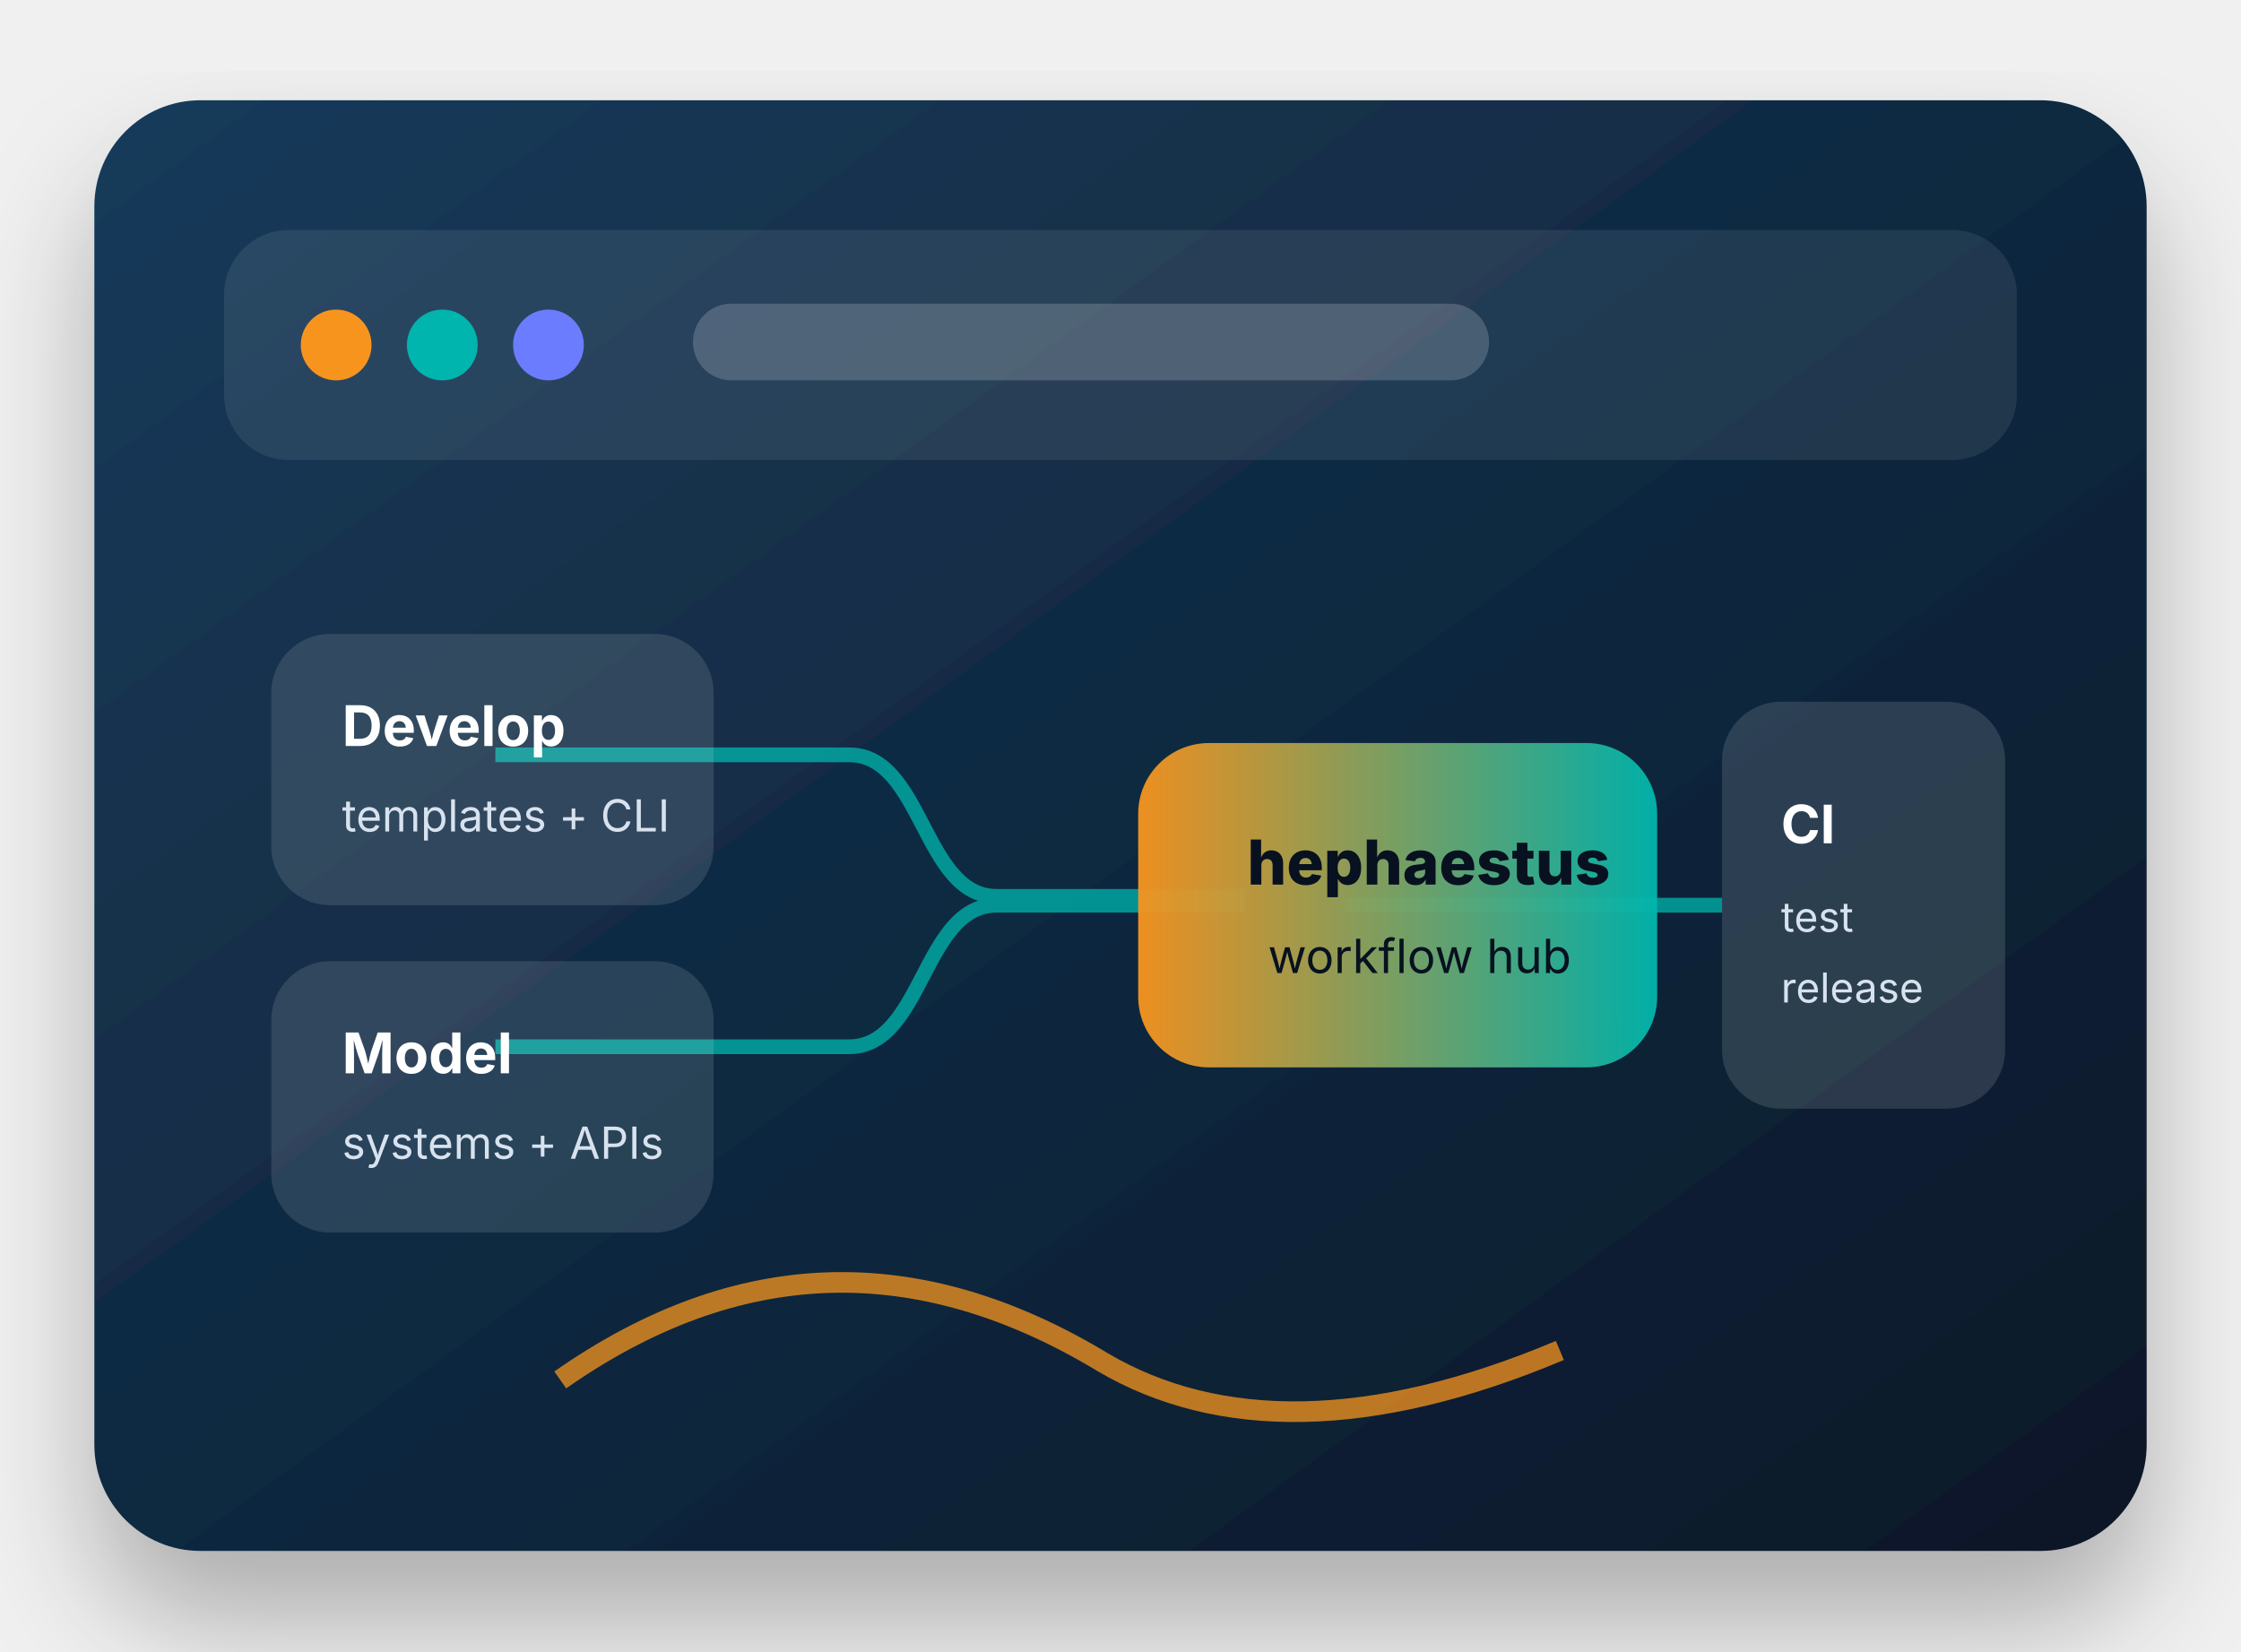
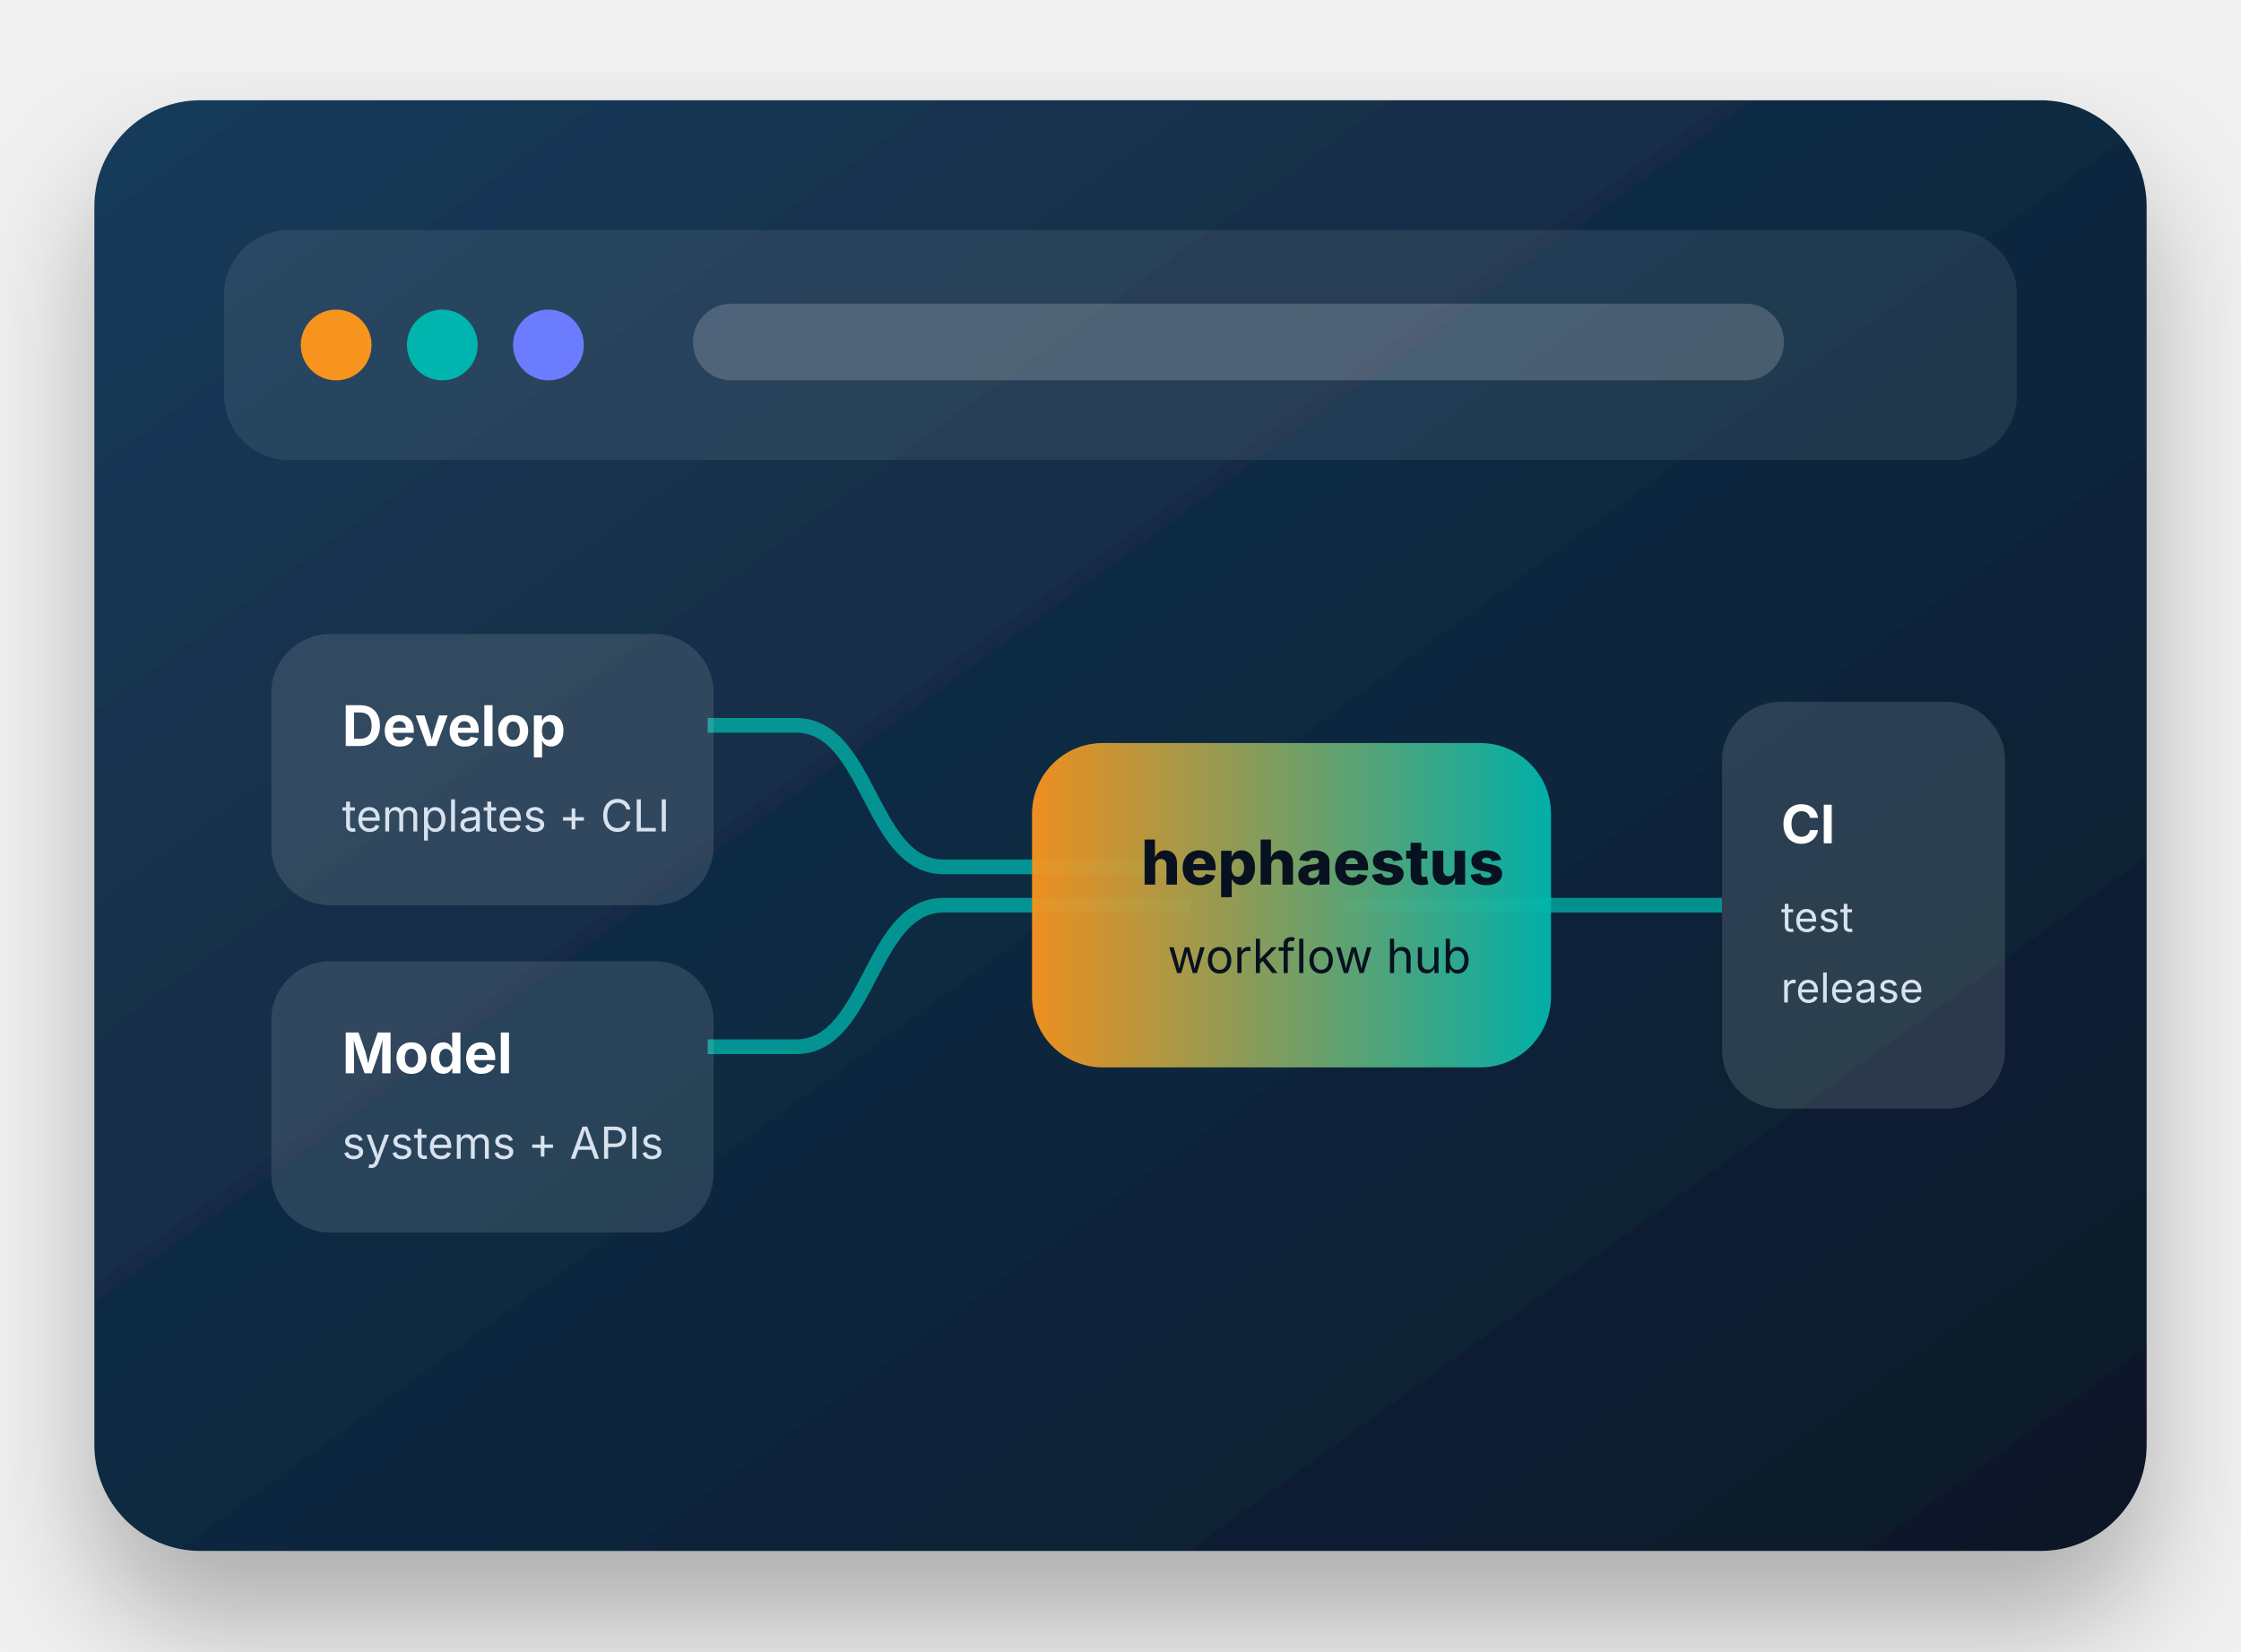
<svg xmlns="http://www.w3.org/2000/svg" viewBox="0 0 760 560" role="img" aria-label="SDV tooling workflow illustration">
  <defs>
    <linearGradient id="panel" x1="0" x2="1" y1="0" y2="1">
      <stop offset="0" stop-color="#163b5b" />
      <stop offset="1" stop-color="#0b1726" />
    </linearGradient>
    <linearGradient id="accent" x1="0" x2="1">
      <stop offset="0" stop-color="#f7941e" />
      <stop offset="1" stop-color="#00b5ad" />
    </linearGradient>
    <filter id="shadow" x="-20%" y="-20%" width="140%" height="140%">
      <feDropShadow dx="0" dy="24" stdDeviation="20" flood-color="#000" flood-opacity=".28" />
    </filter>
  </defs>
  <rect x="32" y="34" width="696" height="492" rx="36" fill="url(#panel)" filter="url(#shadow)" />
  <rect x="76" y="78" width="608" height="78" rx="22" fill="#fff" opacity=".08" />
  <circle cx="114" cy="117" r="12" fill="#f7941e" />
  <circle cx="150" cy="117" r="12" fill="#00b5ad" />
  <circle cx="186" cy="117" r="12" fill="#6b7cff" />
-   <rect x="235" y="103" width="270" height="26" rx="13" fill="#fff" opacity=".18" />
+   <rect x="235" y="103" width="370" height="26" rx="13" fill="#fff" opacity=".18" />
  <g stroke="#00b5ad" stroke-width="5" fill="none" opacity=".75">
-     <path d="M168 256h120c25 0 25 48 50 48h84" />
-     <path d="M168 355h120c25 0 25-48 50-48h84" />
+     <path d="M240 246h30c25 0 25 48 50 48h84" />
+     <path d="M240 355h30c25 0 25-48 50-48h84" />
    <path d="M456 307h128" />
  </g>
  <g>
    <rect x="92" y="215" width="150" height="92" rx="20" fill="#fff" opacity=".12" />
    <text x="116" y="253" fill="#fff" font-family="Inter,Arial" font-size="19" font-weight="700">Develop</text>
    <text x="116" y="282" fill="#d8e2ef" font-family="Inter,Arial" font-size="15">templates + CLI</text>
  </g>
  <g>
    <rect x="92" y="326" width="150" height="92" rx="20" fill="#fff" opacity=".12" />
    <text x="116" y="364" fill="#fff" font-family="Inter,Arial" font-size="19" font-weight="700">Model</text>
    <text x="116" y="393" fill="#d8e2ef" font-family="Inter,Arial" font-size="15">systems + APIs</text>
  </g>
  <g>
-     <rect x="386" y="252" width="176" height="110" rx="24" fill="url(#accent)" opacity=".95" />
-     <text x="423" y="300" fill="#08111f" font-family="Inter,Arial" font-size="21" font-weight="800">hephaestus</text>
-     <text x="430" y="330" fill="#08111f" font-family="Inter,Arial" font-size="16">workflow hub</text>
+     <rect x="350" y="252" width="176" height="110" rx="24" fill="url(#accent)" opacity=".95" />
+     <text x="387" y="300" fill="#08111f" font-family="Inter,Arial" font-size="21" font-weight="800">hephaestus</text>
+     <text x="396" y="330" fill="#08111f" font-family="Inter,Arial" font-size="16">workflow hub</text>
  </g>
  <g>
    <rect x="584" y="238" width="96" height="138" rx="20" fill="#fff" opacity=".13" />
    <text x="604" y="286" fill="#fff" font-family="Inter,Arial" font-size="18" font-weight="700">CI</text>
    <text x="604" y="316" fill="#d8e2ef" font-family="Inter,Arial" font-size="14">test</text>
    <text x="604" y="340" fill="#d8e2ef" font-family="Inter,Arial" font-size="14">release</text>
  </g>
-   <path d="M190 468c60-42 121-44 184-6 39 23 91 23 155-4" stroke="#f7941e" stroke-width="7" fill="none" opacity=".75" />
</svg>
